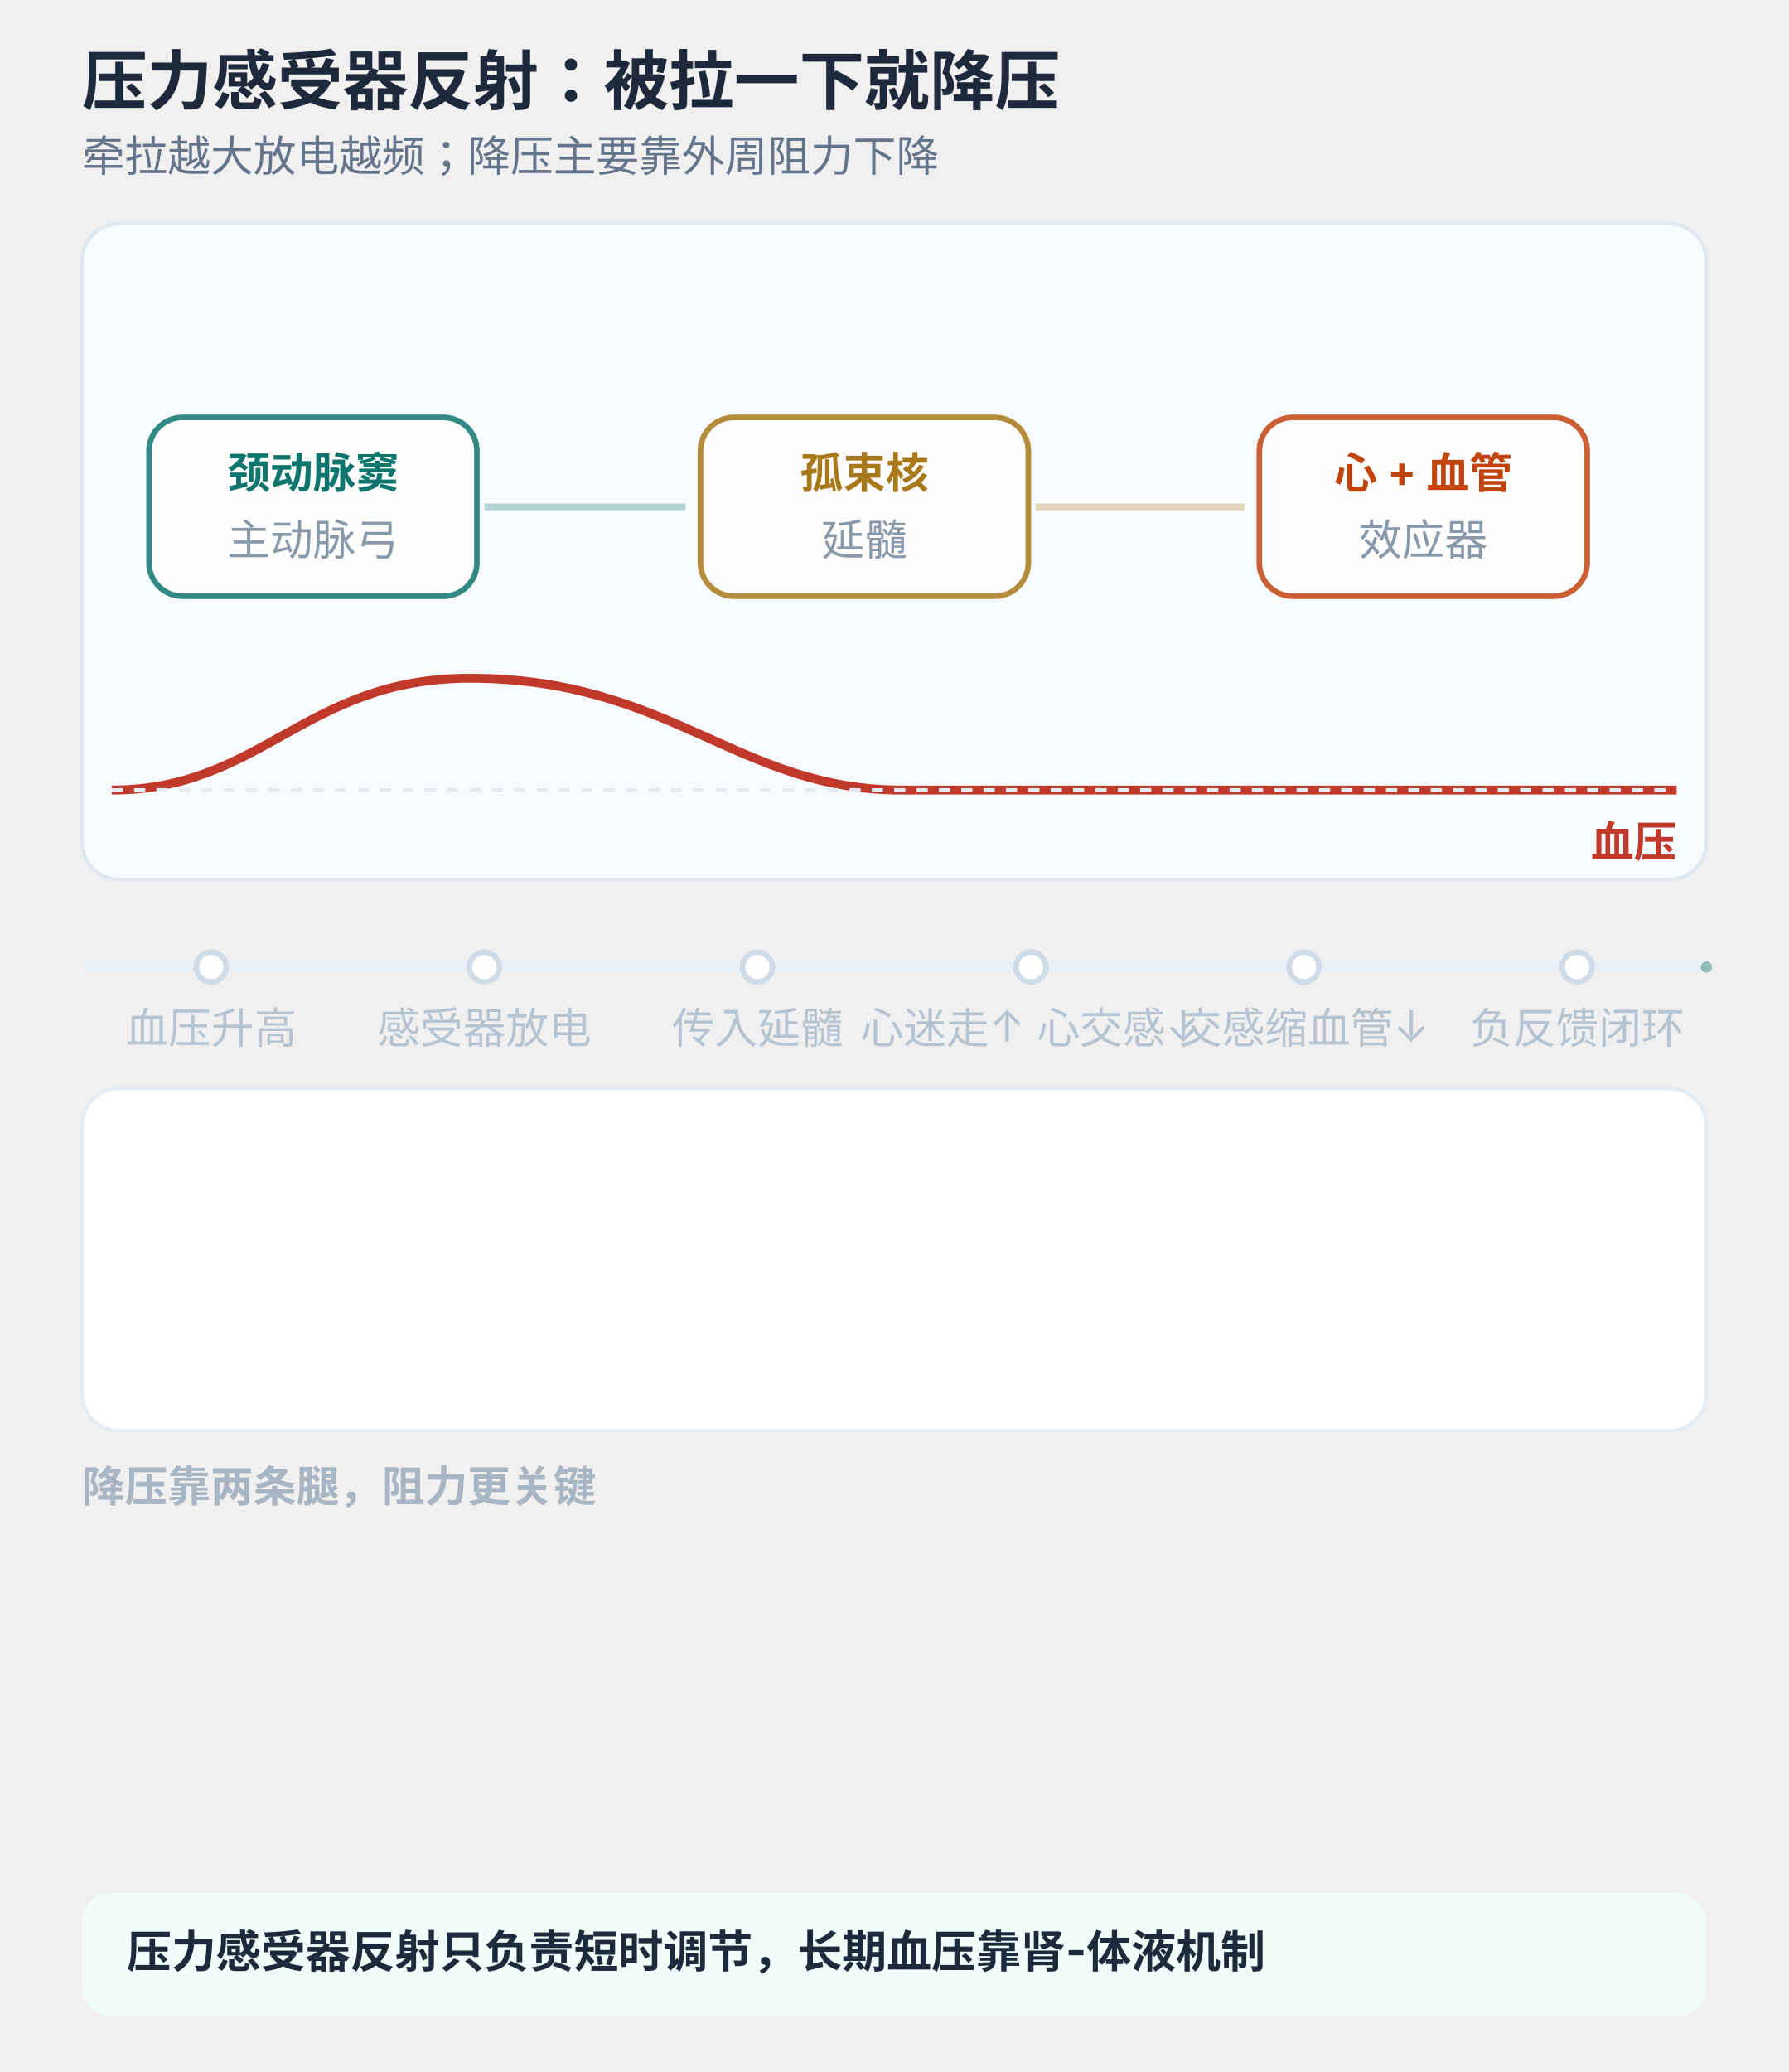
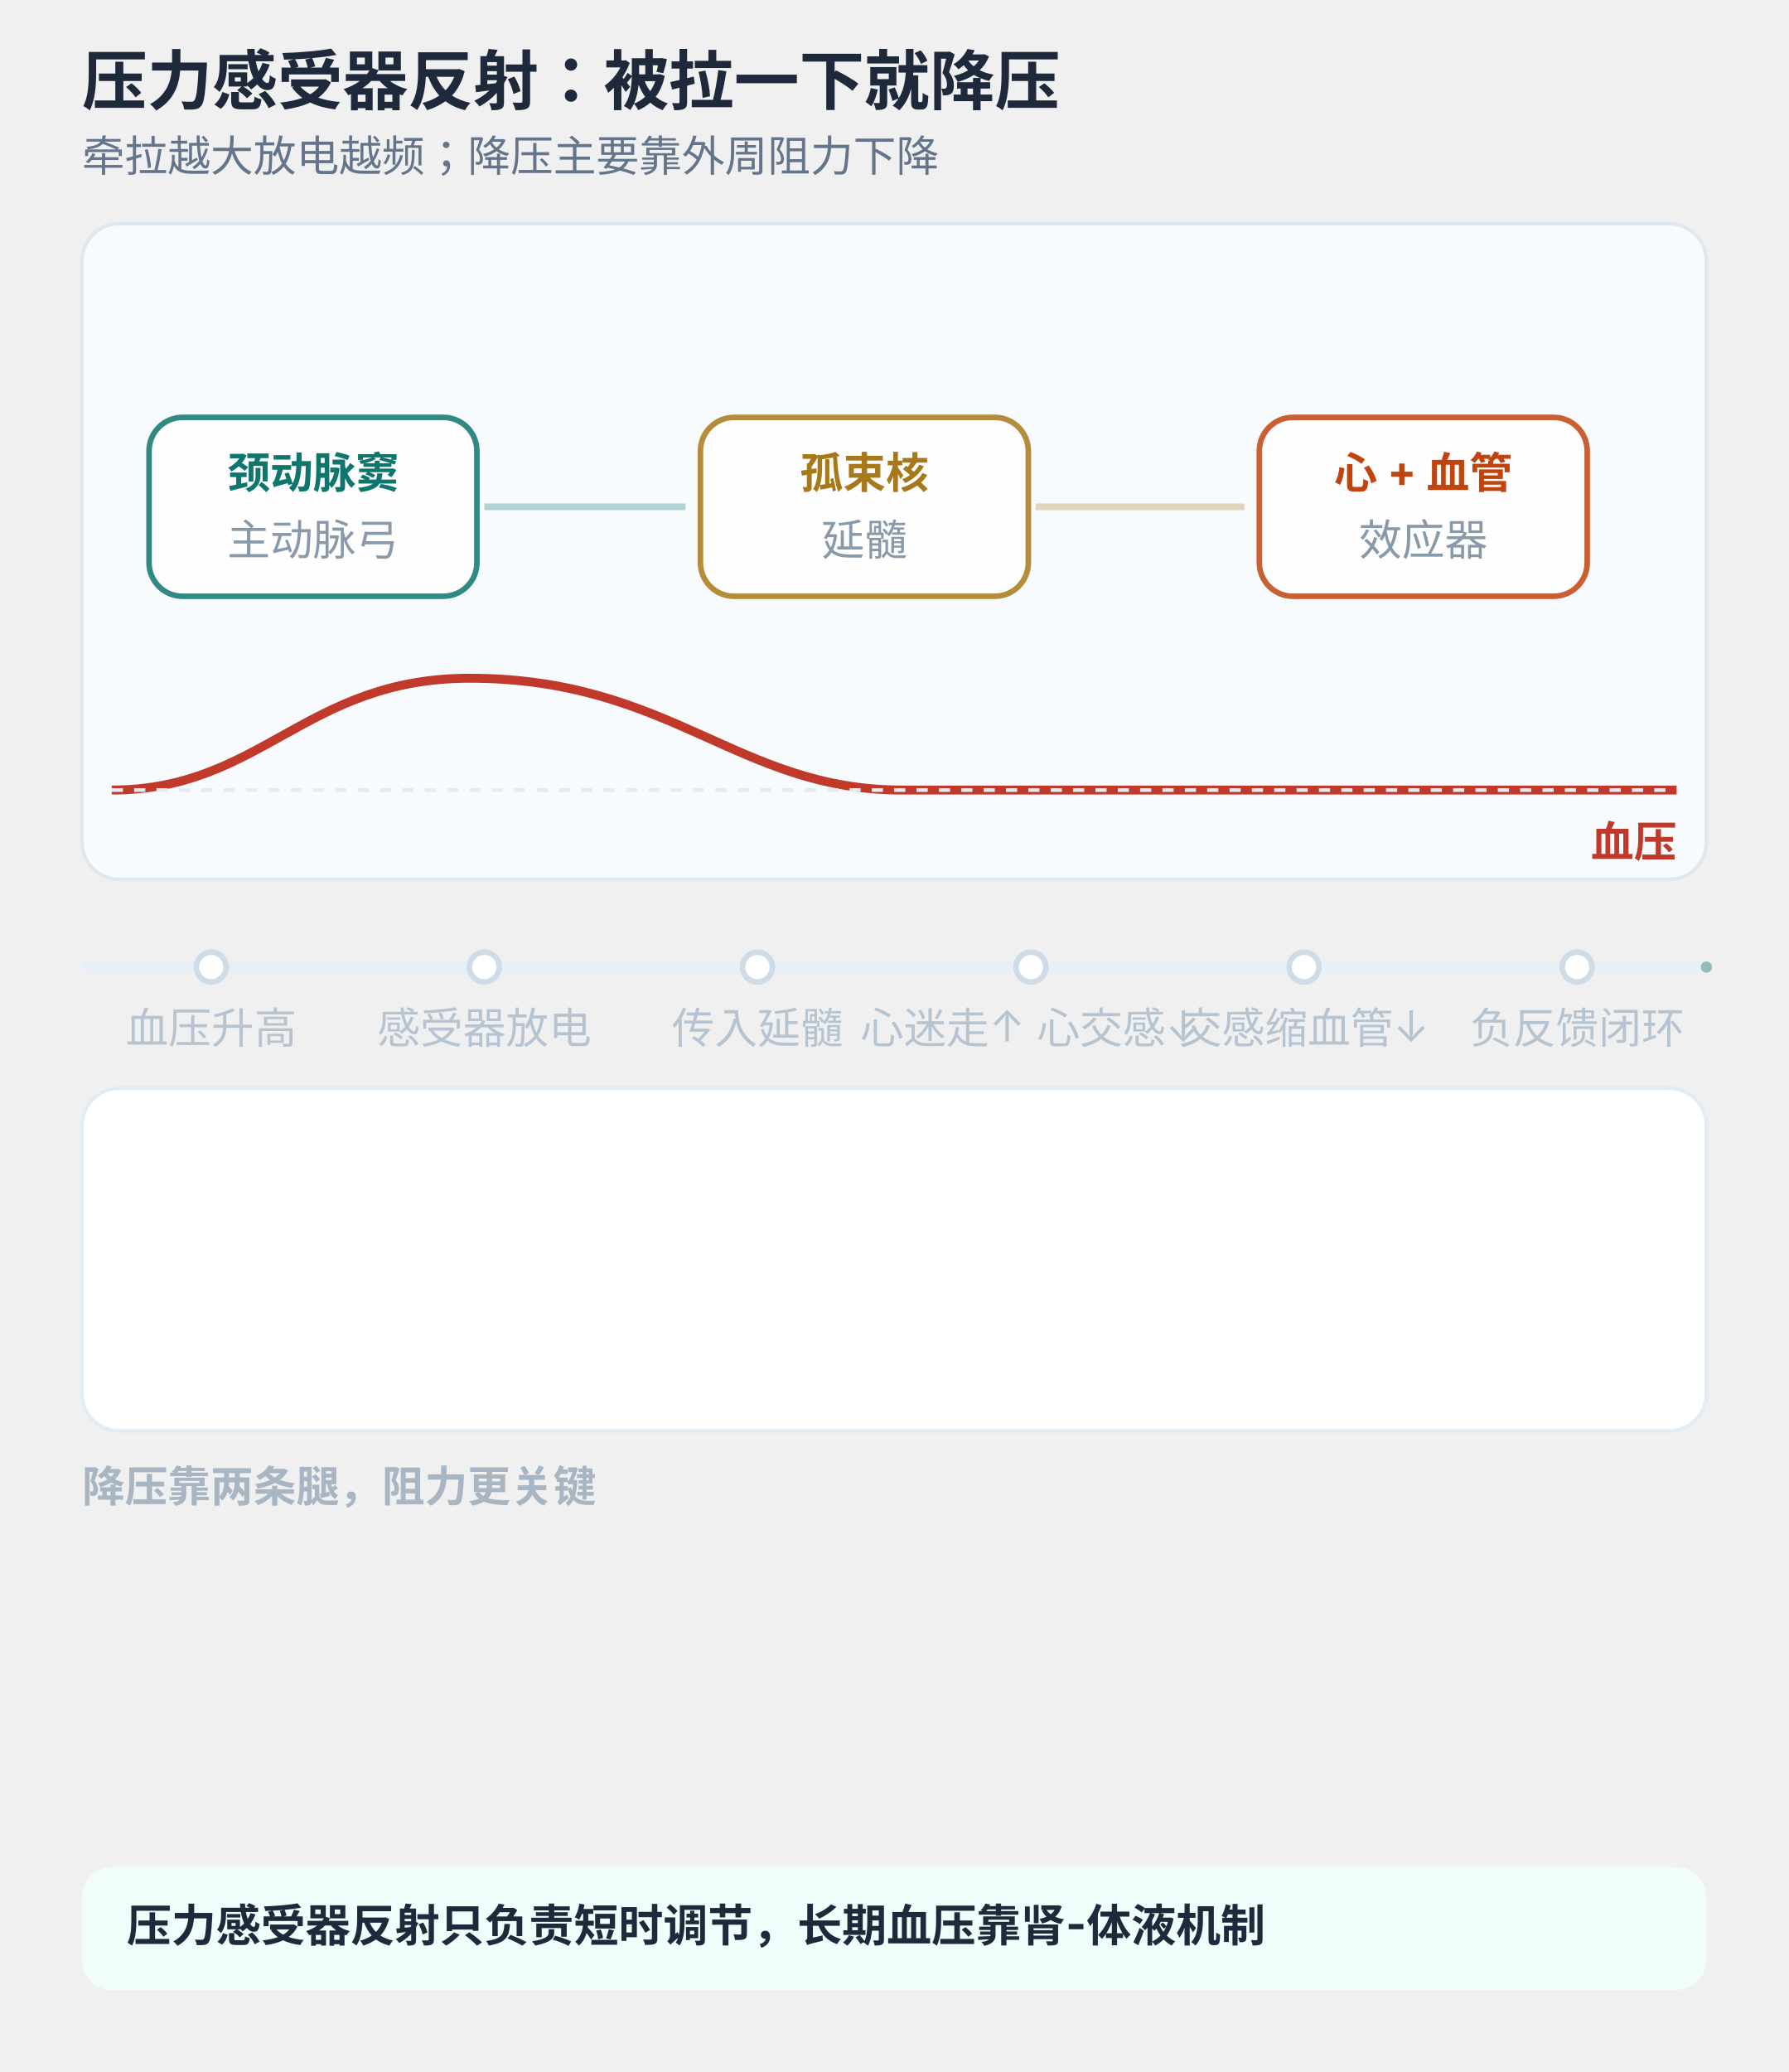
<svg xmlns="http://www.w3.org/2000/svg" viewBox="0 0 480 556" role="img" aria-labelledby="ft fd" style="background:#ffffff">
  <text x="22" y="28" font-size="17.5" font-weight="700" fill="#1e293b" font-family="-apple-system,'PingFang SC','Microsoft YaHei',sans-serif">压力感受器反射：被拉一下就降压</text>
  <text x="22" y="46" font-size="11.5" fill="#64748b" font-family="-apple-system,'PingFang SC','Microsoft YaHei',sans-serif">牵拉越大放电越频；降压主要靠外周阻力下降</text>
  <rect x="22" y="60" width="436" height="176" rx="10" fill="#f8fbfd" stroke="#dfe8f1" stroke-width="1" />
  <rect x="40" y="112" width="88" height="48" rx="9" fill="#ffffff" stroke="#0f766e" stroke-width="1.5" opacity="0.85" />
  <text x="84" y="131" font-size="11.5" fill="#0f766e" font-weight="700" text-anchor="middle" font-family="-apple-system,'PingFang SC','Microsoft YaHei',sans-serif">颈动脉窦</text>
  <text x="84" y="149" font-size="11.5" fill="#8899aa" font-weight="400" text-anchor="middle" font-family="-apple-system,'PingFang SC','Microsoft YaHei',sans-serif">主动脉弓</text>
  <g opacity="0">
    <animate attributeName="opacity" values="0;0;1;1;0;0" keyTimes="0;0.15;0.151;0.31;0.311;1" dur="11.4s" repeatCount="indefinite" />
    <rect x="40" y="112" width="88" height="48" rx="9" fill="#0f766e" opacity="0.10" />
    <rect x="40" y="112" width="88" height="48" rx="9" fill="none" stroke="#0f766e" stroke-width="2.4" />
  </g>
  <rect x="188" y="112" width="88" height="48" rx="9" fill="#ffffff" stroke="#a8791a" stroke-width="1.5" opacity="0.85" />
  <text x="232" y="131" font-size="11.5" fill="#a8791a" font-weight="700" text-anchor="middle" font-family="-apple-system,'PingFang SC','Microsoft YaHei',sans-serif">孤束核</text>
  <text x="232" y="149" font-size="11.5" fill="#8899aa" font-weight="400" text-anchor="middle" font-family="-apple-system,'PingFang SC','Microsoft YaHei',sans-serif">延髓</text>
  <g opacity="0">
    <animate attributeName="opacity" values="0;0;1;1;0;0" keyTimes="0;0.31;0.311;0.47;0.471;1" dur="11.4s" repeatCount="indefinite" />
    <rect x="188" y="112" width="88" height="48" rx="9" fill="#a8791a" opacity="0.10" />
    <rect x="188" y="112" width="88" height="48" rx="9" fill="none" stroke="#a8791a" stroke-width="2.4" />
  </g>
  <rect x="338" y="112" width="88" height="48" rx="9" fill="#ffffff" stroke="#c1440e" stroke-width="1.5" opacity="0.85" />
  <text x="382" y="131" font-size="11.5" fill="#c1440e" font-weight="700" text-anchor="middle" font-family="-apple-system,'PingFang SC','Microsoft YaHei',sans-serif">心 + 血管</text>
  <text x="382" y="149" font-size="11.5" fill="#8899aa" font-weight="400" text-anchor="middle" font-family="-apple-system,'PingFang SC','Microsoft YaHei',sans-serif">效应器</text>
  <g opacity="0">
    <animate attributeName="opacity" values="0;0;1;1;0;0" keyTimes="0;0.47;0.471;0.635;0.636;1" dur="11.4s" repeatCount="indefinite" />
    <rect x="338" y="112" width="88" height="48" rx="9" fill="#c1440e" opacity="0.10" />
    <rect x="338" y="112" width="88" height="48" rx="9" fill="none" stroke="#c1440e" stroke-width="2.4" />
  </g>
  <path d="M30,212 C70,212 82,182 126,182 C180,182 198,212 242,212 H450" fill="none" stroke="#c0392b" stroke-width="2.4" />
  <text x="450" y="230" font-size="11.5" fill="#c0392b" font-weight="700" text-anchor="end" font-family="-apple-system,'PingFang SC','Microsoft YaHei',sans-serif">血压</text>
  <path d="M30,212 H450" stroke="#e3ebf3" stroke-width="1" stroke-dasharray="3 3" />
  <g opacity="0">
    <animate attributeName="opacity" values="1;1;0;0" keyTimes="0;0.15;0.151;1" dur="11.4s" repeatCount="indefinite" />
    <path d="M126,178 V168" stroke="#c0392b" stroke-width="2" />
    <text x="126" y="162" font-size="11.5" fill="#c0392b" font-weight="700" text-anchor="middle" font-family="-apple-system,'PingFang SC','Microsoft YaHei',sans-serif">+30 mmHg</text>
  </g>
  <g opacity="0">
    <animate attributeName="opacity" values="0;0;1;1;0;0" keyTimes="0;0.15;0.151;0.31;0.311;1" dur="11.4s" repeatCount="indefinite" />
    <rect x="100" y="170" width="3.6" height="10" rx="1.8" fill="#0f766e" />
    <rect x="109" y="170" width="3.6" height="14" rx="1.8" fill="#0f766e" />
    <rect x="118" y="170" width="3.6" height="18" rx="1.8" fill="#0f766e" />
    <rect x="127" y="170" width="3.6" height="10" rx="1.8" fill="#0f766e" />
    <rect x="136" y="170" width="3.6" height="14" rx="1.8" fill="#0f766e" />
    <rect x="145" y="170" width="3.6" height="18" rx="1.8" fill="#0f766e" />
    <rect x="154" y="170" width="3.6" height="10" rx="1.8" fill="#0f766e" />
    <rect x="163" y="170" width="3.6" height="14" rx="1.8" fill="#0f766e" />
    <rect x="172" y="170" width="3.6" height="18" rx="1.8" fill="#0f766e" />
    <text x="198" y="176" font-size="11.5" fill="#0f766e" font-weight="700" text-anchor="start" font-family="-apple-system,'PingFang SC','Microsoft YaHei',sans-serif">放电频率↑</text>
  </g>
  <path d="M130,136 H184" stroke="#0f766e" stroke-width="1.8" opacity="0.30" />
  <g opacity="0">
    <animate attributeName="opacity" values="0;0;1;1;0;0" keyTimes="0;0.31;0.311;0.47;0.471;1" dur="11.4s" repeatCount="indefinite" />
    <path d="M130,136 H184" stroke="#0f766e" stroke-width="2.8" />
    <path d="M184,136 l-9,-4.6 v9.2 z" fill="#0f766e" />
    <text x="157.0" y="104" font-size="11.5" fill="#0f766e" font-weight="700" text-anchor="middle" font-family="-apple-system,'PingFang SC','Microsoft YaHei',sans-serif">舌咽 / 迷走</text>
  </g>
  <path d="M278,136 H334" stroke="#a8791a" stroke-width="1.8" opacity="0.30" />
  <g opacity="0">
    <animate attributeName="opacity" values="0;0;1;1;0;0" keyTimes="0;0.31;0.311;0.47;0.471;1" dur="11.4s" repeatCount="indefinite" />
    <path d="M278,136 H334" stroke="#a8791a" stroke-width="2.8" />
    <path d="M334,136 l-9,-4.6 v9.2 z" fill="#a8791a" />
    <text x="306.0" y="104" font-size="11.5" fill="#a8791a" font-weight="700" text-anchor="middle" font-family="-apple-system,'PingFang SC','Microsoft YaHei',sans-serif">中枢整合</text>
  </g>
  <g opacity="0">
    <animate attributeName="opacity" values="0;0;1;1;0;0" keyTimes="0;0.47;0.471;0.635;0.636;1" dur="11.4s" repeatCount="indefinite" />
    <path d="M382,164 V186" stroke="#2c5f9e" stroke-width="2" />
    <text x="382" y="200" font-size="11.5" fill="#2c5f9e" font-weight="700" text-anchor="middle" font-family="-apple-system,'PingFang SC','Microsoft YaHei',sans-serif">心率↓ 收缩力↓</text>
  </g>
  <g opacity="0">
    <animate attributeName="opacity" values="0;0;1;1;0;0" keyTimes="0;0.635;0.636;0.815;0.816;1" dur="11.4s" repeatCount="indefinite" />
    <path d="M430,136 H446" stroke="#c1440e" stroke-width="2" opacity="0" />
    <text x="70" y="236" font-size="11.5" fill="#c1440e" font-weight="700" text-anchor="start" font-family="-apple-system,'PingFang SC','Microsoft YaHei',sans-serif">外周阻力↓（主要环节）</text>
  </g>
  <g opacity="0">
    <animate attributeName="opacity" values="0;0;1;1" keyTimes="0;0.815;0.816;1" dur="11.4s" repeatCount="indefinite" />
    <path d="M444,186 V204" stroke="#2f8f57" stroke-width="2" />
    <path d="M444,204 l-3.6,7 h7.2 z" fill="#2f8f57" />
    <text x="36" y="230" font-size="11.5" fill="#2f8f57" font-weight="700" text-anchor="start" font-family="-apple-system,'PingFang SC','Microsoft YaHei',sans-serif">60~180 mmHg 内灵敏</text>
  </g>
  <rect x="22" y="258" width="436" height="3" rx="1.5" fill="#e8eff6" />
  <path d="M22,259.5 H458" stroke="#0f766e" stroke-width="3" stroke-linecap="round" opacity="0.42" stroke-dasharray="436" stroke-dashoffset="436">
    <animate attributeName="stroke-dashoffset" values="436;0" keyTimes="0;1" dur="11.4s" repeatCount="indefinite" />
  </path>
  <circle cx="56.7" cy="259.5" r="4" fill="#ffffff" stroke="#cfdce8" stroke-width="1.5" />
  <g opacity="0">
    <animate attributeName="opacity" values="1;1;0;0" keyTimes="0;0.15;0.151;1" dur="11.4s" repeatCount="indefinite" />
    <circle cx="56.7" cy="259.5" r="5.5" fill="#c0392b" />
  </g>
  <g opacity="1">
    <animate attributeName="opacity" values="0.0;0.0;1.0;1.0" keyTimes="0;0.15;0.151;1" dur="11.4s" repeatCount="indefinite" />
    <text x="56.7" y="280" text-anchor="middle" font-size="11.5" fill="#b6c4d2" font-family="-apple-system,'PingFang SC','Microsoft YaHei',sans-serif">血压升高</text>
  </g>
  <g opacity="0">
    <animate attributeName="opacity" values="1;1;0;0" keyTimes="0;0.15;0.151;1" dur="11.4s" repeatCount="indefinite" />
    <text x="56.7" y="280" text-anchor="middle" font-size="11.5" font-weight="700" fill="#c0392b" font-family="-apple-system,'PingFang SC','Microsoft YaHei',sans-serif">血压升高</text>
  </g>
  <circle cx="130.0" cy="259.5" r="4" fill="#ffffff" stroke="#cfdce8" stroke-width="1.5" />
  <g opacity="0">
    <animate attributeName="opacity" values="0;0;1;1;0;0" keyTimes="0;0.15;0.151;0.31;0.311;1" dur="11.4s" repeatCount="indefinite" />
    <circle cx="130.0" cy="259.5" r="5.5" fill="#0f766e" />
  </g>
  <g opacity="1">
    <animate attributeName="opacity" values="1.0;1.0;0.0;0.0;1.0;1.0" keyTimes="0;0.15;0.151;0.31;0.311;1" dur="11.4s" repeatCount="indefinite" />
    <text x="130.0" y="280" text-anchor="middle" font-size="11.5" fill="#b6c4d2" font-family="-apple-system,'PingFang SC','Microsoft YaHei',sans-serif">感受器放电</text>
  </g>
  <g opacity="0">
    <animate attributeName="opacity" values="0;0;1;1;0;0" keyTimes="0;0.15;0.151;0.31;0.311;1" dur="11.4s" repeatCount="indefinite" />
    <text x="130.0" y="280" text-anchor="middle" font-size="11.5" font-weight="700" fill="#0f766e" font-family="-apple-system,'PingFang SC','Microsoft YaHei',sans-serif">感受器放电</text>
  </g>
  <circle cx="203.3" cy="259.5" r="4" fill="#ffffff" stroke="#cfdce8" stroke-width="1.5" />
  <g opacity="0">
    <animate attributeName="opacity" values="0;0;1;1;0;0" keyTimes="0;0.31;0.311;0.47;0.471;1" dur="11.4s" repeatCount="indefinite" />
    <circle cx="203.3" cy="259.5" r="5.5" fill="#a8791a" />
  </g>
  <g opacity="1">
    <animate attributeName="opacity" values="1.0;1.0;0.0;0.0;1.0;1.0" keyTimes="0;0.31;0.311;0.47;0.471;1" dur="11.4s" repeatCount="indefinite" />
    <text x="203.3" y="280" text-anchor="middle" font-size="11.5" fill="#b6c4d2" font-family="-apple-system,'PingFang SC','Microsoft YaHei',sans-serif">传入延髓</text>
  </g>
  <g opacity="0">
    <animate attributeName="opacity" values="0;0;1;1;0;0" keyTimes="0;0.31;0.311;0.47;0.471;1" dur="11.4s" repeatCount="indefinite" />
    <text x="203.3" y="280" text-anchor="middle" font-size="11.5" font-weight="700" fill="#a8791a" font-family="-apple-system,'PingFang SC','Microsoft YaHei',sans-serif">传入延髓</text>
  </g>
  <circle cx="276.7" cy="259.5" r="4" fill="#ffffff" stroke="#cfdce8" stroke-width="1.5" />
  <g opacity="0">
    <animate attributeName="opacity" values="0;0;1;1;0;0" keyTimes="0;0.47;0.471;0.635;0.636;1" dur="11.4s" repeatCount="indefinite" />
    <circle cx="276.7" cy="259.5" r="5.5" fill="#2c5f9e" />
  </g>
  <g opacity="1">
    <animate attributeName="opacity" values="1.0;1.0;0.0;0.0;1.0;1.0" keyTimes="0;0.47;0.471;0.635;0.636;1" dur="11.4s" repeatCount="indefinite" />
    <text x="276.7" y="280" text-anchor="middle" font-size="11.5" fill="#b6c4d2" font-family="-apple-system,'PingFang SC','Microsoft YaHei',sans-serif">心迷走↑ 心交感↓</text>
  </g>
  <g opacity="0">
    <animate attributeName="opacity" values="0;0;1;1;0;0" keyTimes="0;0.47;0.471;0.635;0.636;1" dur="11.4s" repeatCount="indefinite" />
    <text x="276.7" y="280" text-anchor="middle" font-size="11.5" font-weight="700" fill="#2c5f9e" font-family="-apple-system,'PingFang SC','Microsoft YaHei',sans-serif">心迷走↑ 心交感↓</text>
  </g>
  <circle cx="350.0" cy="259.5" r="4" fill="#ffffff" stroke="#cfdce8" stroke-width="1.5" />
  <g opacity="0">
    <animate attributeName="opacity" values="0;0;1;1;0;0" keyTimes="0;0.635;0.636;0.815;0.816;1" dur="11.4s" repeatCount="indefinite" />
    <circle cx="350.0" cy="259.5" r="5.5" fill="#c1440e" />
  </g>
  <g opacity="1">
    <animate attributeName="opacity" values="1.0;1.0;0.0;0.0;1.0;1.0" keyTimes="0;0.635;0.636;0.815;0.816;1" dur="11.4s" repeatCount="indefinite" />
    <text x="350.0" y="280" text-anchor="middle" font-size="11.5" fill="#b6c4d2" font-family="-apple-system,'PingFang SC','Microsoft YaHei',sans-serif">交感缩血管↓</text>
  </g>
  <g opacity="0">
    <animate attributeName="opacity" values="0;0;1;1;0;0" keyTimes="0;0.635;0.636;0.815;0.816;1" dur="11.4s" repeatCount="indefinite" />
    <text x="350.0" y="280" text-anchor="middle" font-size="11.5" font-weight="700" fill="#c1440e" font-family="-apple-system,'PingFang SC','Microsoft YaHei',sans-serif">交感缩血管↓</text>
  </g>
  <circle cx="423.3" cy="259.5" r="4" fill="#ffffff" stroke="#cfdce8" stroke-width="1.5" />
  <g opacity="0">
    <animate attributeName="opacity" values="0;0;1;1" keyTimes="0;0.815;0.816;1" dur="11.4s" repeatCount="indefinite" />
    <circle cx="423.3" cy="259.5" r="5.5" fill="#2f8f57" />
  </g>
  <g opacity="1">
    <animate attributeName="opacity" values="1.0;1.0;0.0;0.0" keyTimes="0;0.815;0.816;1" dur="11.4s" repeatCount="indefinite" />
    <text x="423.3" y="280" text-anchor="middle" font-size="11.5" fill="#b6c4d2" font-family="-apple-system,'PingFang SC','Microsoft YaHei',sans-serif">负反馈闭环</text>
  </g>
  <g opacity="0">
    <animate attributeName="opacity" values="0;0;1;1" keyTimes="0;0.815;0.816;1" dur="11.4s" repeatCount="indefinite" />
    <text x="423.3" y="280" text-anchor="middle" font-size="11.5" font-weight="700" fill="#2f8f57" font-family="-apple-system,'PingFang SC','Microsoft YaHei',sans-serif">负反馈闭环</text>
  </g>
  <rect x="22" y="292" width="436" height="92" rx="10" fill="#ffffff" stroke="#e3ebf3" stroke-width="1" />
  <g opacity="0">
    <animate attributeName="opacity" values="1;1;0;0" keyTimes="0;0.15;0.151;1" dur="11.4s" repeatCount="indefinite" />
    <rect x="22" y="293" width="3" height="90" fill="#c0392b" opacity="0.85" />
    <text x="40" y="318" font-size="11.5" fill="#a8b6c4" font-weight="700" font-family="-apple-system,'PingFang SC','Microsoft YaHei',sans-serif">因为</text>
    <text x="78" y="318" font-size="12.5" fill="#6b7c8d" font-family="-apple-system,'PingFang SC','Microsoft YaHei',sans-serif">情绪激动、运动或缩血管药使动脉压升高</text>
    <text x="40" y="354" font-size="11.5" fill="#c0392b" font-weight="700" font-family="-apple-system,'PingFang SC','Microsoft YaHei',sans-serif">所以</text>
    <text x="78" y="354" font-size="14.5" fill="#c0392b" font-weight="700" font-family="-apple-system,'PingFang SC','Microsoft YaHei',sans-serif">颈动脉窦与主动脉弓的血管壁被牵拉</text>
  </g>
  <g opacity="0">
    <animate attributeName="opacity" values="0;0;1;1;0;0" keyTimes="0;0.15;0.151;0.31;0.311;1" dur="11.4s" repeatCount="indefinite" />
    <rect x="22" y="293" width="3" height="90" fill="#0f766e" opacity="0.85" />
    <text x="40" y="318" font-size="11.5" fill="#a8b6c4" font-weight="700" font-family="-apple-system,'PingFang SC','Microsoft YaHei',sans-serif">因为</text>
    <text x="78" y="318" font-size="12.5" fill="#6b7c8d" font-family="-apple-system,'PingFang SC','Microsoft YaHei',sans-serif">颈动脉窦（窦神经→舌咽）与主动脉弓（减压神经→迷走）</text>
    <text x="40" y="354" font-size="11.5" fill="#0f766e" font-weight="700" font-family="-apple-system,'PingFang SC','Microsoft YaHei',sans-serif">所以</text>
    <text x="78" y="354" font-size="14.5" fill="#0f766e" font-weight="700" font-family="-apple-system,'PingFang SC','Microsoft YaHei',sans-serif">牵拉越大放电越频 —— 是「压力」而非「化学」感受器</text>
  </g>
  <g opacity="0">
    <animate attributeName="opacity" values="0;0;1;1;0;0" keyTimes="0;0.31;0.311;0.47;0.471;1" dur="11.4s" repeatCount="indefinite" />
    <rect x="22" y="293" width="3" height="90" fill="#a8791a" opacity="0.85" />
    <text x="40" y="318" font-size="11.5" fill="#a8b6c4" font-weight="700" font-family="-apple-system,'PingFang SC','Microsoft YaHei',sans-serif">因为</text>
    <text x="78" y="318" font-size="12.5" fill="#6b7c8d" font-family="-apple-system,'PingFang SC','Microsoft YaHei',sans-serif">经舌咽神经与迷走神经进入延髓孤束核</text>
    <text x="40" y="354" font-size="11.5" fill="#a8791a" font-weight="700" font-family="-apple-system,'PingFang SC','Microsoft YaHei',sans-serif">所以</text>
    <text x="78" y="354" font-size="14.5" fill="#a8791a" font-weight="700" font-family="-apple-system,'PingFang SC','Microsoft YaHei',sans-serif">孤束核是心血管反射的第一站整合中枢</text>
  </g>
  <g opacity="0">
    <animate attributeName="opacity" values="0;0;1;1;0;0" keyTimes="0;0.47;0.471;0.635;0.636;1" dur="11.4s" repeatCount="indefinite" />
    <rect x="22" y="293" width="3" height="90" fill="#2c5f9e" opacity="0.85" />
    <text x="40" y="318" font-size="11.5" fill="#a8b6c4" font-weight="700" font-family="-apple-system,'PingFang SC','Microsoft YaHei',sans-serif">因为</text>
    <text x="78" y="318" font-size="12.5" fill="#6b7c8d" font-family="-apple-system,'PingFang SC','Microsoft YaHei',sans-serif">孤束核兴奋迷走背核与疑核，抑制交感</text>
    <text x="40" y="354" font-size="11.5" fill="#2c5f9e" font-weight="700" font-family="-apple-system,'PingFang SC','Microsoft YaHei',sans-serif">所以</text>
    <text x="78" y="354" font-size="14.5" fill="#2c5f9e" font-weight="700" font-family="-apple-system,'PingFang SC','Microsoft YaHei',sans-serif">心率减慢、收缩力减弱 → 心输出量下降</text>
  </g>
  <g opacity="0">
    <animate attributeName="opacity" values="0;0;1;1;0;0" keyTimes="0;0.635;0.636;0.815;0.816;1" dur="11.4s" repeatCount="indefinite" />
    <rect x="22" y="293" width="3" height="90" fill="#c1440e" opacity="0.85" />
    <text x="40" y="318" font-size="11.5" fill="#a8b6c4" font-weight="700" font-family="-apple-system,'PingFang SC','Microsoft YaHei',sans-serif">因为</text>
    <text x="78" y="318" font-size="12.5" fill="#6b7c8d" font-family="-apple-system,'PingFang SC','Microsoft YaHei',sans-serif">交感张力下降，血管平滑肌舒张</text>
    <text x="40" y="354" font-size="11.5" fill="#c1440e" font-weight="700" font-family="-apple-system,'PingFang SC','Microsoft YaHei',sans-serif">所以</text>
    <text x="78" y="354" font-size="14.5" fill="#c1440e" font-weight="700" font-family="-apple-system,'PingFang SC','Microsoft YaHei',sans-serif">外周阻力下降 —— 这是降压的主要环节</text>
  </g>
  <g opacity="0">
    <animate attributeName="opacity" values="0;0;1;1" keyTimes="0;0.815;0.816;1" dur="11.4s" repeatCount="indefinite" />
    <rect x="22" y="293" width="3" height="90" fill="#2f8f57" opacity="0.85" />
    <text x="40" y="318" font-size="11.5" fill="#a8b6c4" font-weight="700" font-family="-apple-system,'PingFang SC','Microsoft YaHei',sans-serif">因为</text>
    <text x="78" y="318" font-size="12.5" fill="#6b7c8d" font-family="-apple-system,'PingFang SC','Microsoft YaHei',sans-serif">血压回落后牵拉减弱，放电减少，反射自动减弱</text>
    <text x="40" y="354" font-size="11.5" fill="#2f8f57" font-weight="700" font-family="-apple-system,'PingFang SC','Microsoft YaHei',sans-serif">所以</text>
    <text x="78" y="354" font-size="14.5" fill="#2f8f57" font-weight="700" font-family="-apple-system,'PingFang SC','Microsoft YaHei',sans-serif">压力感受器只在 60~180 mmHg 内灵敏，是短时调节</text>
  </g>
  <text x="22" y="403" font-size="11.5" fill="#a8b6c4" font-weight="700" text-anchor="start" font-family="-apple-system,'PingFang SC','Microsoft YaHei',sans-serif">降压靠两条腿，阻力更关键</text>
  <g opacity="0">
    <animate attributeName="opacity" values="0;0;1;1;0;0" keyTimes="0;0.15;0.151;0.31;0.311;1" dur="11.4s" repeatCount="indefinite" />
    <rect x="22" y="413" width="3" height="15" rx="1.5" fill="#0f766e" />
    <text x="34" y="424" font-size="12.5" fill="#0f766e" font-weight="700" text-anchor="start" font-family="-apple-system,'PingFang SC','Microsoft YaHei',sans-serif">感受器</text>
    <text x="104" y="424" font-size="12" fill="#6b7c8d" font-weight="400" text-anchor="start" font-family="-apple-system,'PingFang SC','Microsoft YaHei',sans-serif">颈动脉窦 / 主动脉弓</text>
  </g>
  <g opacity="0">
    <animate attributeName="opacity" values="0;0;1;1;0;0" keyTimes="0;0.31;0.311;0.47;0.471;1" dur="11.4s" repeatCount="indefinite" />
    <rect x="22" y="436" width="3" height="15" rx="1.5" fill="#a8791a" />
    <text x="34" y="447" font-size="12.5" fill="#a8791a" font-weight="700" text-anchor="start" font-family="-apple-system,'PingFang SC','Microsoft YaHei',sans-serif">传入</text>
    <text x="104" y="447" font-size="12" fill="#6b7c8d" font-weight="400" text-anchor="start" font-family="-apple-system,'PingFang SC','Microsoft YaHei',sans-serif">舌咽 + 迷走 → 孤束核</text>
  </g>
  <g opacity="0">
    <animate attributeName="opacity" values="0;0;1;1;0;0" keyTimes="0;0.47;0.471;0.635;0.636;1" dur="11.4s" repeatCount="indefinite" />
    <rect x="22" y="459" width="3" height="15" rx="1.5" fill="#2c5f9e" />
    <text x="34" y="470" font-size="12.5" fill="#2c5f9e" font-weight="700" text-anchor="start" font-family="-apple-system,'PingFang SC','Microsoft YaHei',sans-serif">心</text>
    <text x="104" y="470" font-size="12" fill="#6b7c8d" font-weight="400" text-anchor="start" font-family="-apple-system,'PingFang SC','Microsoft YaHei',sans-serif">迷走↑ 交感↓ → 心输出量↓</text>
  </g>
  <g opacity="0">
    <animate attributeName="opacity" values="0;0;1;1;0;0" keyTimes="0;0.635;0.636;0.815;0.816;1" dur="11.4s" repeatCount="indefinite" />
    <rect x="22" y="482" width="3" height="15" rx="1.5" fill="#c1440e" />
    <text x="34" y="493" font-size="12.5" fill="#c1440e" font-weight="700" text-anchor="start" font-family="-apple-system,'PingFang SC','Microsoft YaHei',sans-serif">血管</text>
    <text x="104" y="493" font-size="12" fill="#6b7c8d" font-weight="400" text-anchor="start" font-family="-apple-system,'PingFang SC','Microsoft YaHei',sans-serif">交感↓ → 外周阻力↓</text>
  </g>
-   <rect x="22" y="508" width="436" height="33" rx="8" fill="#f0fdfa" />
-   <text x="34" y="528" font-size="12" fill="#1e293b" font-weight="700" text-anchor="start" font-family="-apple-system,'PingFang SC','Microsoft YaHei',sans-serif">压力感受器反射只负责短时调节，长期血压靠肾-体液机制</text>
+   <rect x="22" y="501" width="436" height="33" rx="8" fill="#f0fdfa" />
+   <text x="34" y="521" font-size="12" fill="#1e293b" font-weight="700" text-anchor="start" font-family="-apple-system,'PingFang SC','Microsoft YaHei',sans-serif">压力感受器反射只负责短时调节，长期血压靠肾-体液机制</text>
</svg>
